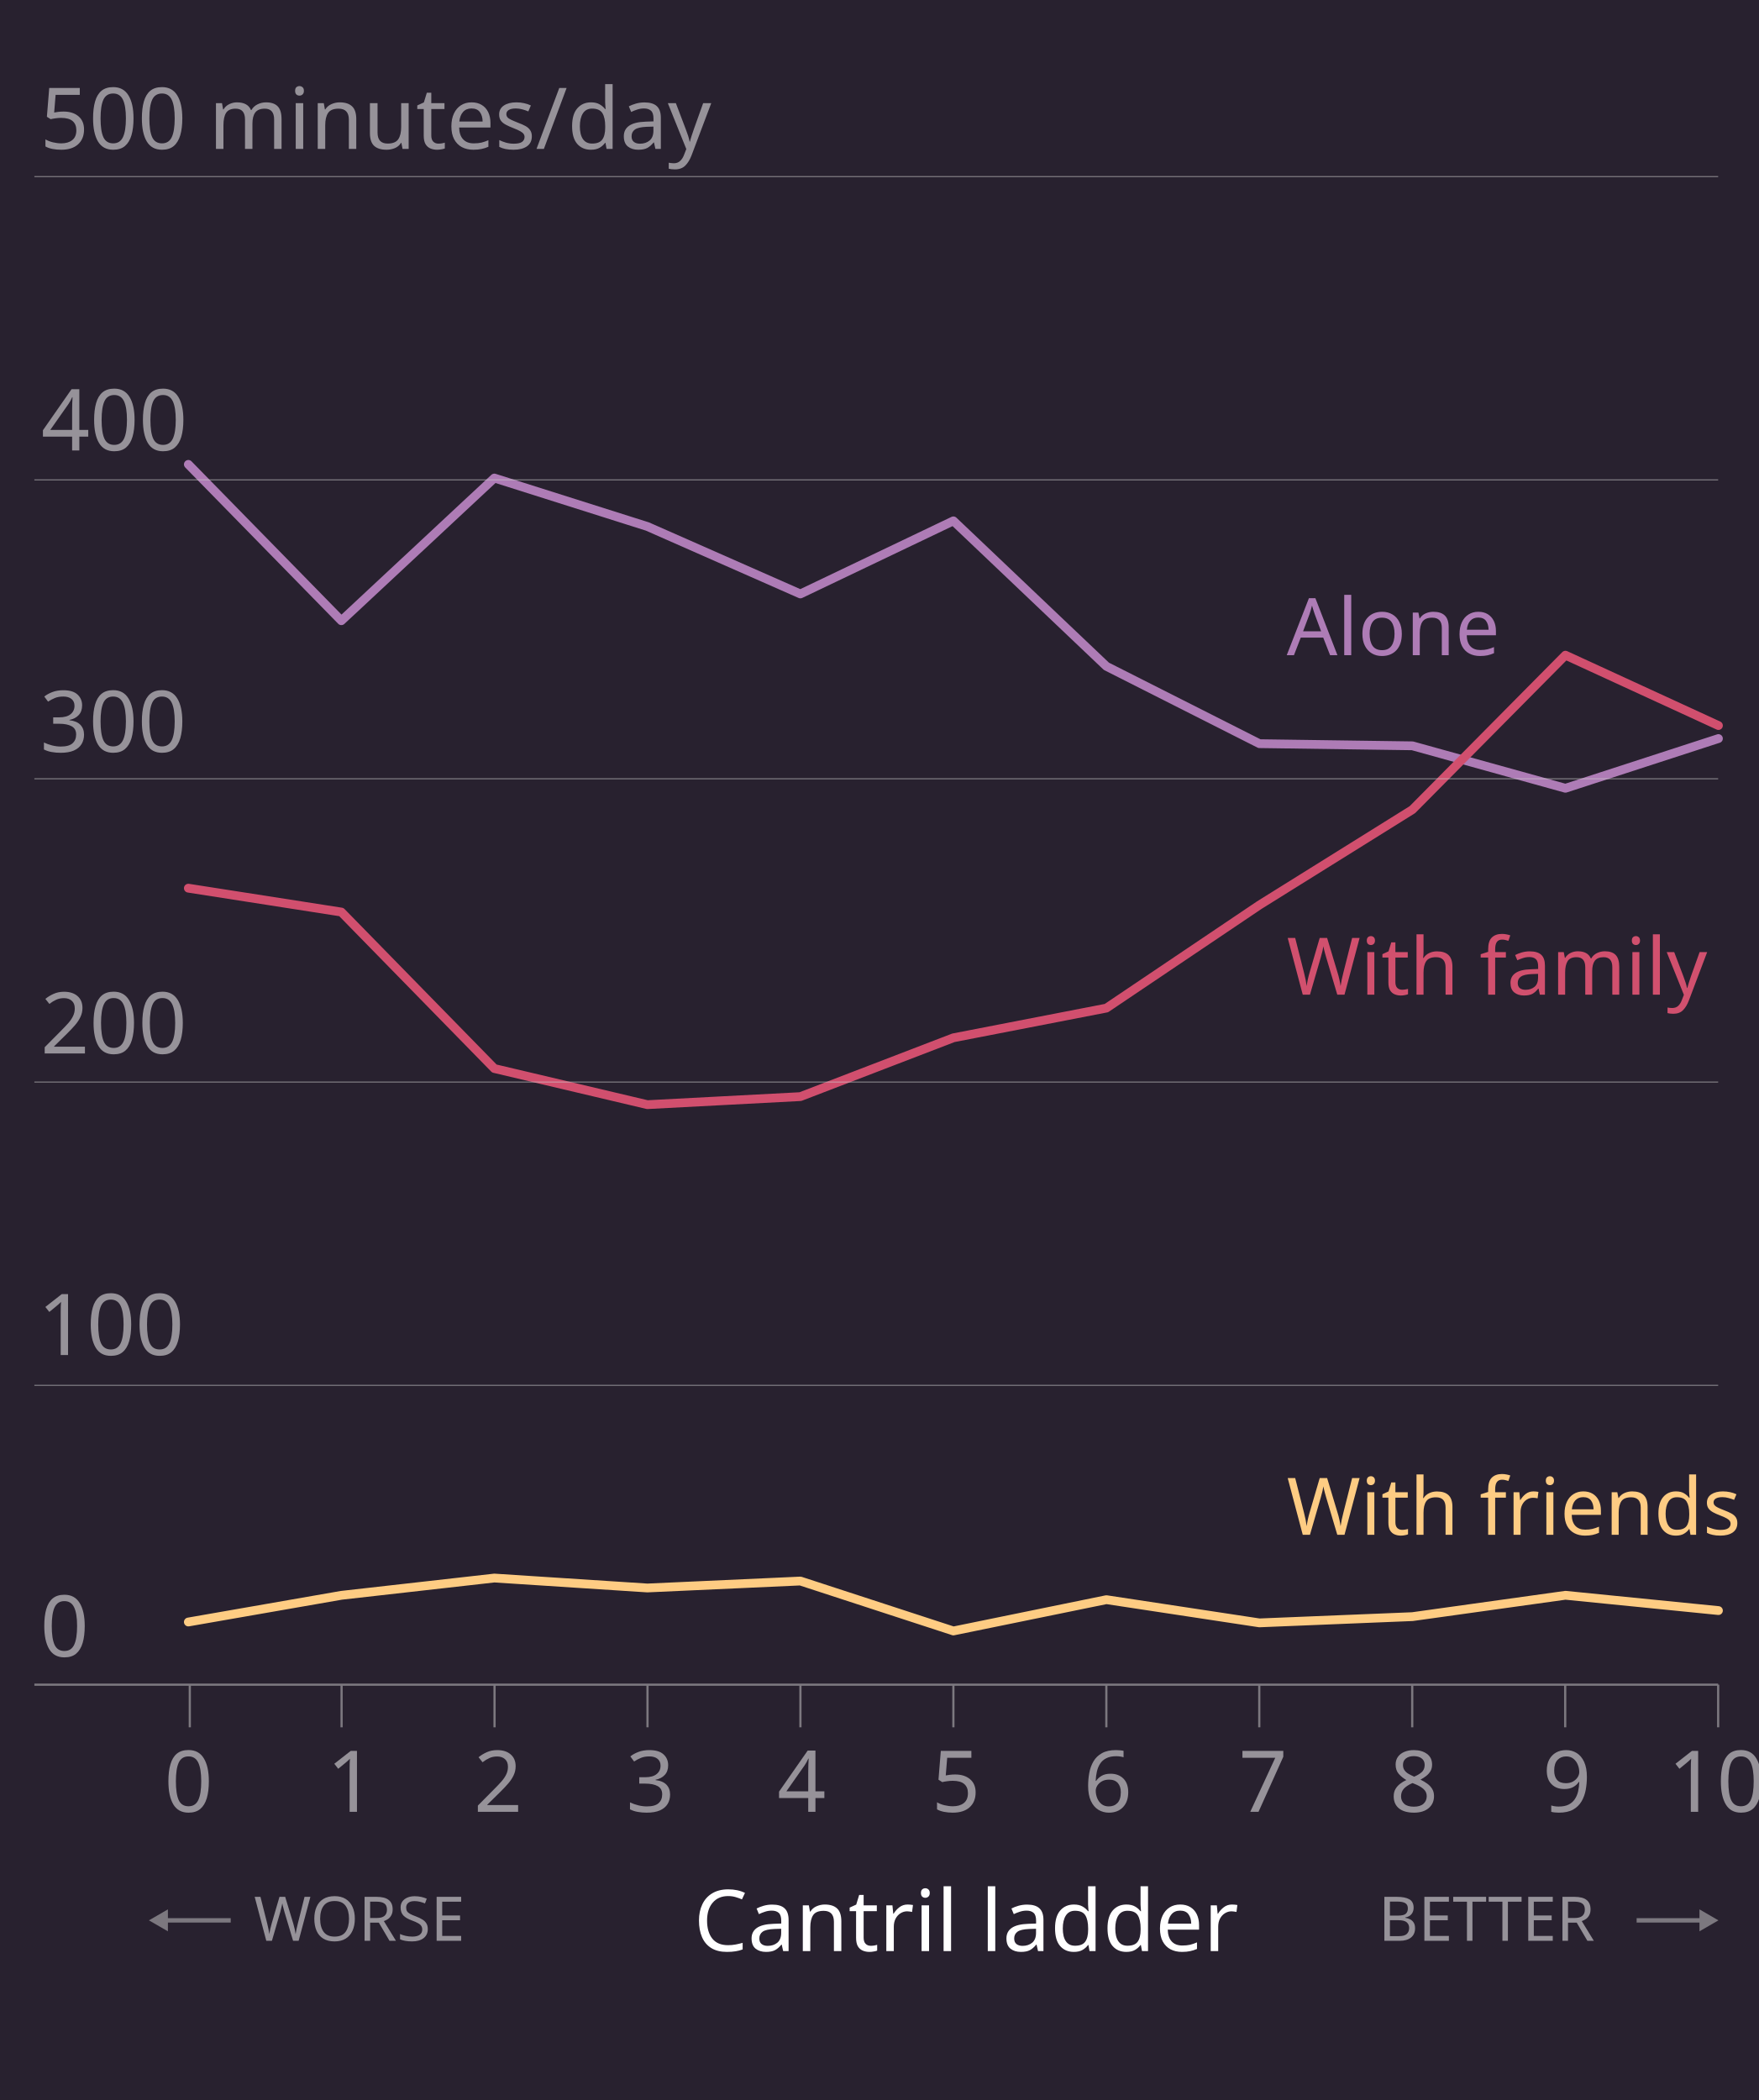
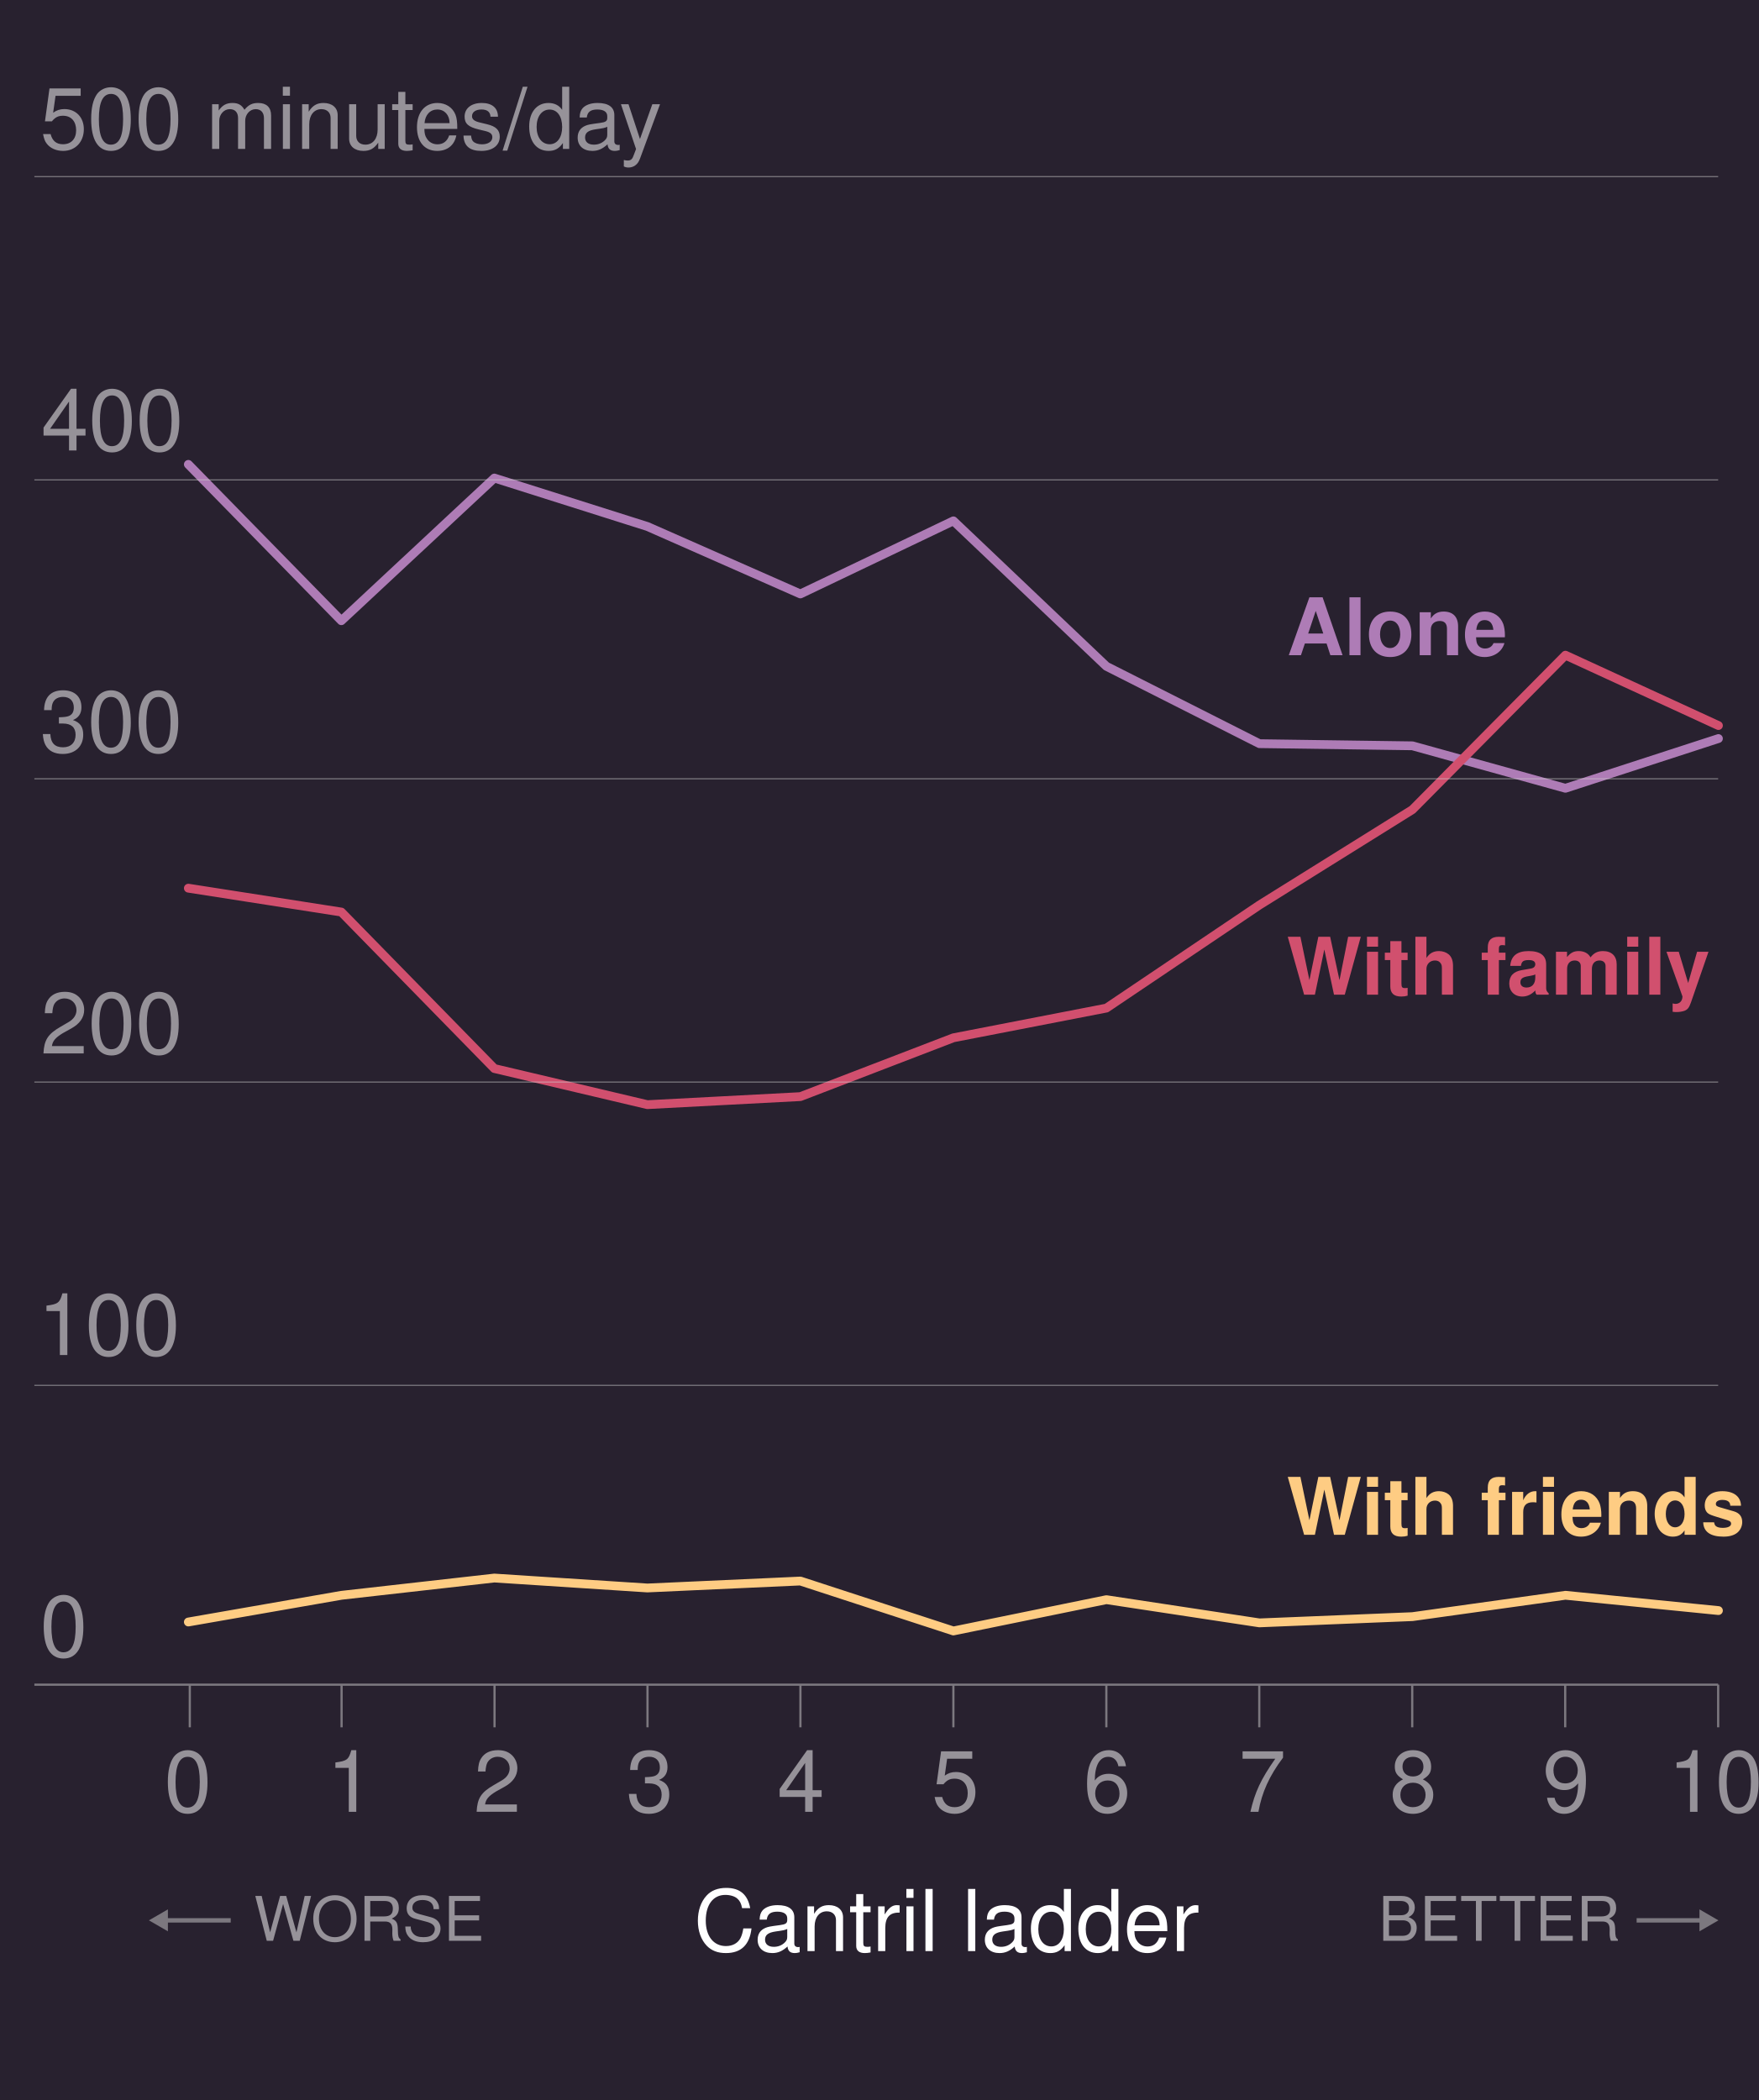
<svg xmlns="http://www.w3.org/2000/svg" viewBox="0 0 400 477.77">
  <defs>
-     <style>.c{fill:#ccc;}.d{fill:#28212f;}.e{font-size:19.41px;}.e,.f{fill:#fff;font-family:National2-Regular, 'National 2';}.g{stroke:#fecc83;}.g,.h,.i{stroke-width:2px;}.g,.h,.i,.j{stroke-linecap:round;stroke-linejoin:round;}.g,.h,.i,.j,.k,.l,.m{fill:none;}.n{fill:#ae7cb6;}.n,.o,.p{font-family:National2-Bold, 'National 2';font-size:18.07px;}.o{fill:#d1506e;}.p{fill:#fecc83;}.f{font-size:14px;}.h{stroke:#d14f6e;}.i{stroke:#ae7cb6;}.j{stroke:#28212f;stroke-width:4px;}.k,.l,.m{stroke:#ccc;stroke-miterlimit:10;}.q{opacity:.51;}.l{stroke-width:.25px;}.m{stroke-width:.5px;}</style>
+     <style>.c{fill:#ccc;}.d{fill:#28212f;}.e{font-size:19.41px;}.e,.f{fill:#fff;font-family:"National 2 Web", -apple-system, BlinkMacSystemFont, Helvetica, Arial, sans-serif;}.g{stroke:#fecc83;}.g,.h,.i{stroke-width:2px;}.g,.h,.i,.j{stroke-linecap:round;stroke-linejoin:round;}.g,.h,.i,.j,.k,.l,.m{fill:none;}.n{fill:#ae7cb6;}.n,.o,.p{font-weight: bold; font-family:"National 2 Web", -apple-system, BlinkMacSystemFont, Helvetica, Arial, sans-serif, 'National 2';font-size:18.07px;}.o{fill:#d1506e;}.p{fill:#fecc83;}.f{font-size:14px;}.h{stroke:#d14f6e;}.i{stroke:#ae7cb6;}.j{stroke:#28212f;stroke-width:4px;}.k,.l,.m{stroke:#ccc;stroke-miterlimit:10;}.q{opacity:.51;}.l{stroke-width:.25px;}.m{stroke-width:.5px;}</style>
  </defs>
  <g id="a">
    <rect class="d" x="-882.53" y="-4486.41" width="11086.49" height="5126.92" />
  </g>
  <g id="b">
    <g>
      <polyline class="j" points="42.85 105.65 77.66 141.22 112.47 108.76 147.28 119.78 182.09 135.13 216.9 118.5 251.71 151.59 286.52 169.19 321.33 169.68 356.14 179.34 390.95 168.03" />
      <polyline class="j" points="42.85 202.07 77.66 207.5 112.47 243.1 147.28 251.32 182.09 249.49 216.9 236.11 251.71 229.35 286.52 205.91 321.33 184.2 356.14 149.06 390.95 165.07" />
    </g>
    <g>
      <polyline class="i" points="42.85 105.65 77.66 141.22 112.47 108.76 147.28 119.78 182.09 135.13 216.9 118.5 251.71 151.59 286.52 169.19 321.33 169.68 356.14 179.34 390.95 168.03" />
      <polyline class="h" points="42.85 202.07 77.66 207.5 112.47 243.1 147.28 251.32 182.09 249.49 216.9 236.11 251.71 229.35 286.52 205.91 321.33 184.2 356.14 149.06 390.95 165.07" />
    </g>
    <polyline class="g" points="42.85 369.02 77.66 362.95 112.47 359.02 147.28 361.28 182.09 359.7 216.9 371.06 251.71 363.94 286.52 369.22 321.33 367.8 356.14 362.94 390.95 366.42" />
    <text class="n" transform="translate(292.74 149.06)">
      <tspan x="0" y="0">Alone</tspan>
    </text>
    <text class="o" transform="translate(292.74 226.3)">
      <tspan x="0" y="0">With family</tspan>
    </text>
    <text class="p" transform="translate(292.74 349.18)">
      <tspan x="0" y="0">With friends</tspan>
    </text>
    <g class="q">
      <line class="l" x1="7.82" y1="315.18" x2="390.89" y2="315.18" />
      <line class="l" x1="7.82" y1="246.18" x2="390.89" y2="246.18" />
      <line class="l" x1="7.82" y1="177.18" x2="390.89" y2="177.18" />
      <line class="l" x1="7.82" y1="109.18" x2="390.89" y2="109.18" />
      <line class="l" x1="7.82" y1="40.18" x2="390.89" y2="40.18" />
      <text class="e" transform="translate(9.12 376.88)">
        <tspan x="0" y="0">0</tspan>
      </text>
      <text class="e" transform="translate(8.59 308.28)">
        <tspan x="0" y="0">100</tspan>
      </text>
      <text class="e" transform="translate(9.23 239.68)">
        <tspan x="0" y="0">200</tspan>
      </text>
      <text class="e" transform="translate(9.12 171.08)">
        <tspan x="0" y="0">300</tspan>
      </text>
      <text class="e" transform="translate(9.36 102.48)">
        <tspan x="0" y="0">400</tspan>
      </text>
      <text class="e" transform="translate(9.12 33.88)">
        <tspan x="0" y="0">500 minutes/day</tspan>
      </text>
      <line class="m" x1="7.82" y1="383.28" x2="390.89" y2="383.28" />
      <line class="m" x1="77.71" y1="392.98" x2="77.71" y2="383.28" />
      <line class="m" x1="112.51" y1="392.98" x2="112.51" y2="383.28" />
      <line class="m" x1="147.31" y1="392.98" x2="147.31" y2="383.28" />
      <line class="m" x1="182.1" y1="392.98" x2="182.1" y2="383.28" />
      <line class="m" x1="216.9" y1="392.98" x2="216.9" y2="383.28" />
      <line class="m" x1="251.7" y1="392.98" x2="251.7" y2="383.28" />
      <line class="m" x1="286.49" y1="392.98" x2="286.49" y2="383.28" />
      <line class="m" x1="321.29" y1="392.98" x2="321.29" y2="383.28" />
      <line class="m" x1="356.09" y1="392.98" x2="356.09" y2="383.28" />
      <line class="m" x1="390.89" y1="392.98" x2="390.89" y2="383.28" />
      <text class="e" transform="translate(37.36 412.21)">
        <tspan x="0" y="0">0</tspan>
      </text>
      <text class="e" transform="translate(74.32 412.21)">
        <tspan x="0" y="0">1</tspan>
      </text>
      <text class="e" transform="translate(107.78 412.21)">
        <tspan x="0" y="0">2</tspan>
      </text>
      <text class="e" transform="translate(142.45 412.21)">
        <tspan x="0" y="0">3</tspan>
      </text>
      <text class="e" transform="translate(176.83 412.21)">
        <tspan x="0" y="0">4</tspan>
      </text>
      <text class="e" transform="translate(211.96 412.21)">
        <tspan x="0" y="0">5</tspan>
      </text>
      <text class="e" transform="translate(246.49 412.21)">
        <tspan x="0" y="0">6</tspan>
      </text>
      <text class="e" transform="translate(281.8 412.21)">
        <tspan x="0" y="0">7</tspan>
      </text>
      <text class="e" transform="translate(316.12 412.21)">
        <tspan x="0" y="0">8</tspan>
      </text>
      <text class="e" transform="translate(350.93 412.21)">
        <tspan x="0" y="0">9</tspan>
      </text>
      <text class="e" transform="translate(379.45 412.21)">
        <tspan x="0" y="0">10</tspan>
      </text>
      <line class="m" x1="43.18" y1="392.98" x2="43.18" y2="383.28" />
    </g>
    <text class="e" transform="translate(157.83 443.89)">
      <tspan x="0" y="0">Cantril ladder</tspan>
    </text>
    <g class="q">
      <text class="f" transform="translate(313.59 441.55)">
        <tspan x="0" y="0">BETTER</tspan>
      </text>
    </g>
    <g class="q">
      <text class="f" transform="translate(57.77 441.55)">
        <tspan x="0" y="0">WORSE</tspan>
      </text>
    </g>
    <g class="q">
      <g>
        <line class="k" x1="52.49" y1="436.9" x2="37.47" y2="436.9" />
        <polygon class="c" points="38.2 434.4 33.88 436.9 38.2 439.39 38.2 434.4" />
      </g>
    </g>
    <g class="q">
      <g>
        <line class="k" x1="372.34" y1="436.9" x2="387.36" y2="436.9" />
        <polygon class="c" points="386.64 439.39 390.95 436.9 386.64 434.4 386.64 439.39" />
      </g>
    </g>
  </g>
</svg>
